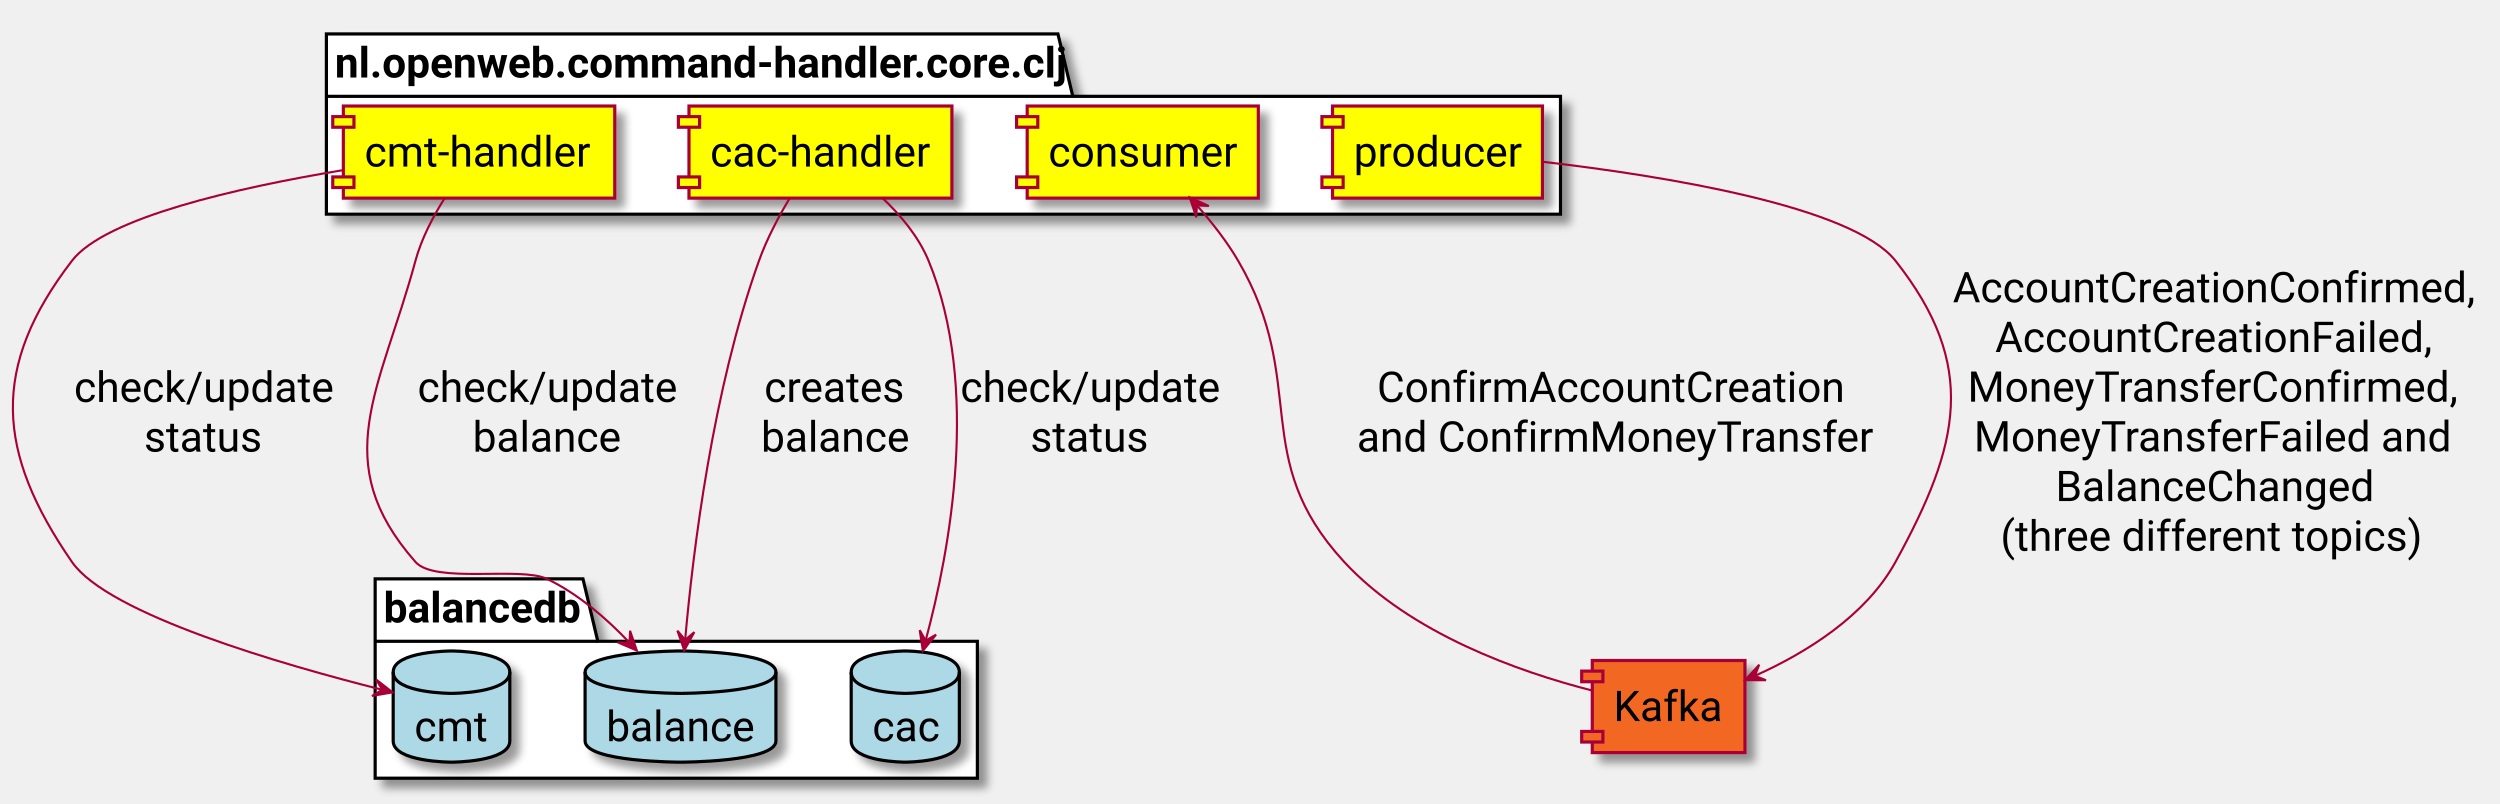
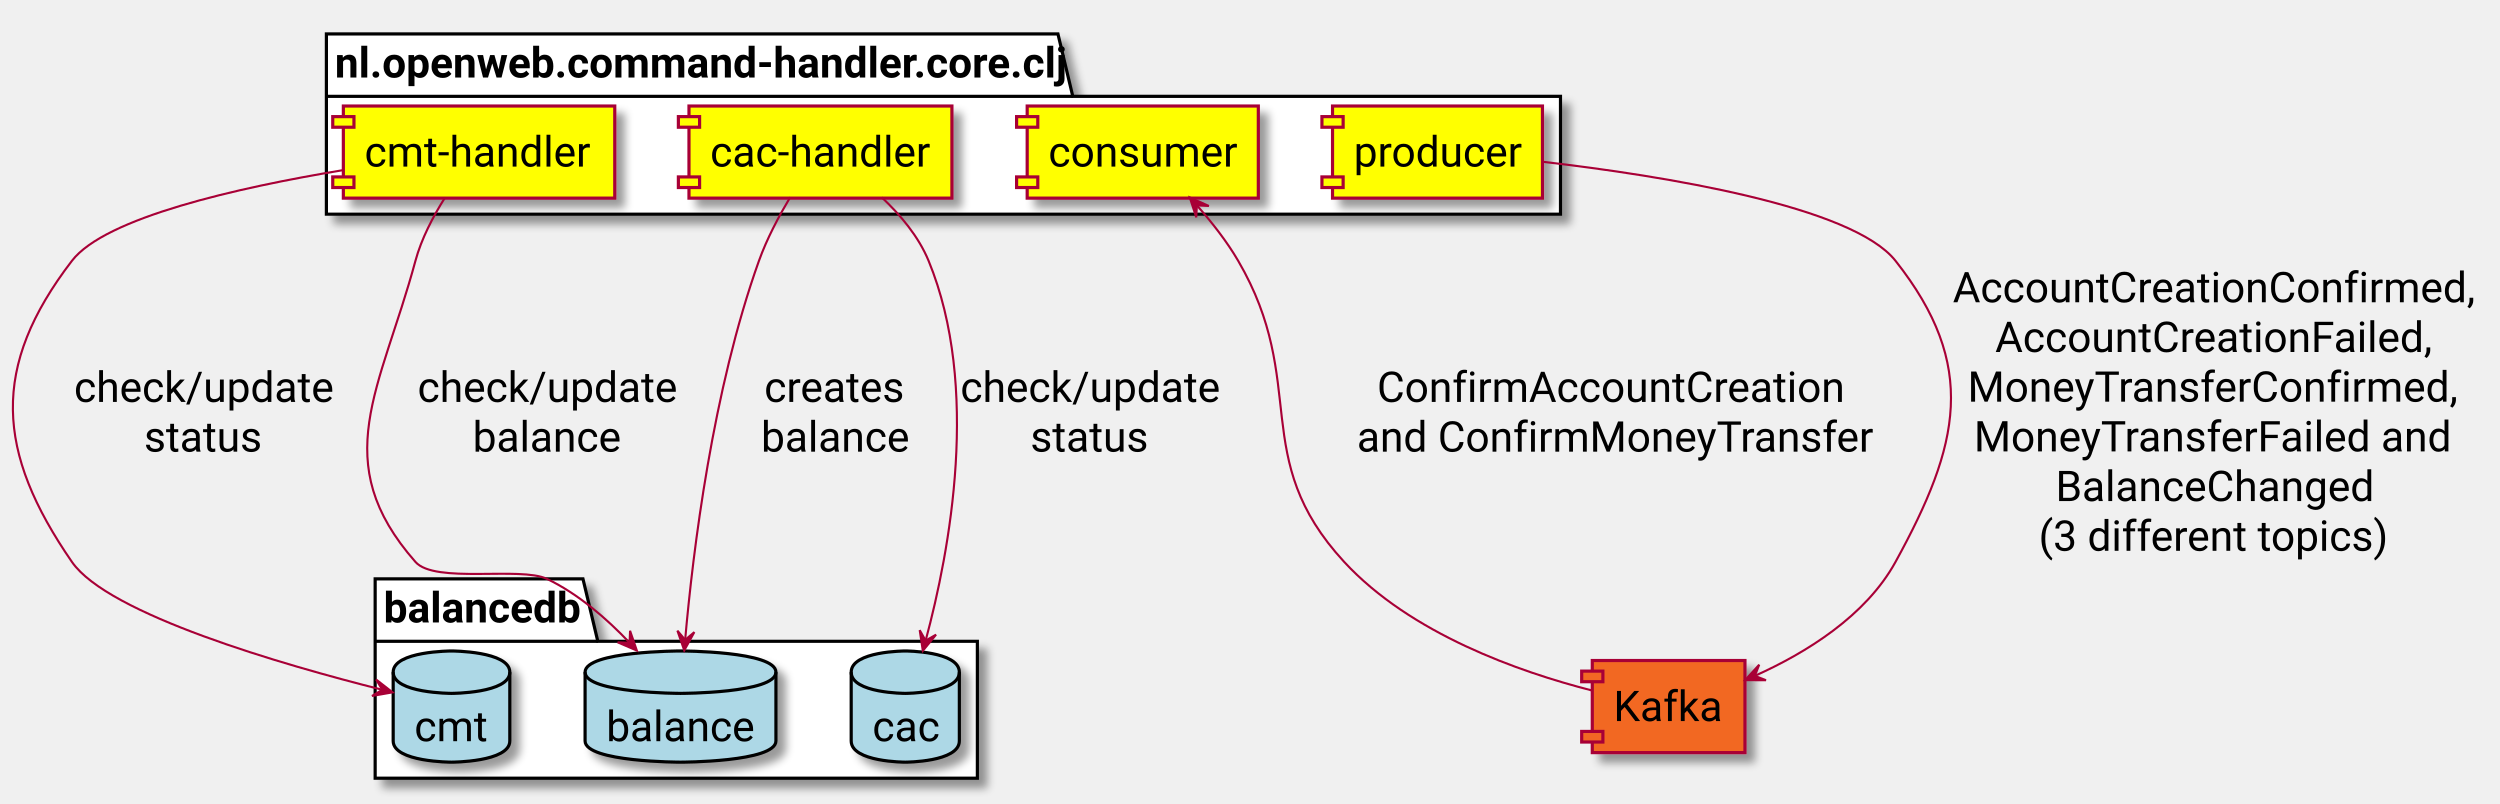
<svg xmlns="http://www.w3.org/2000/svg" contentScriptType="application/ecmascript" contentStyleType="text/css" height="758px" preserveAspectRatio="none" style="width:2358px;height:758px;" version="1.1" viewBox="0 0 2358 758" width="2358px" zoomAndPan="magnify">
  <defs>
-     <filter height="300%" id="fkhmdbx1uaar" width="300%" x="-1" y="-1">
+     <filter height="300%" id="fqa8q11g2idce" width="300%" x="-1" y="-1">
      <feGaussianBlur result="blurOut" stdDeviation="4.0" />
      <feColorMatrix in="blurOut" result="blurOut2" type="matrix" values="0 0 0 0 0 0 0 0 0 0 0 0 0 0 0 0 0 0 .4 0" />
      <feOffset dx="8.0" dy="8.0" in="blurOut2" result="blurOut3" />
      <feBlend in="SourceGraphic" in2="blurOut3" mode="normal" />
    </filter>
  </defs>
  <g>
-     <polygon fill="#FFFFFF" filter="url(#fkhmdbx1uaar)" points="307.848,32,997.848,32,1011.848,90.875,1471.848,90.875,1471.848,202,307.848,202,307.848,32" style="stroke: #000000; stroke-width: 3.0;" />
+     <polygon fill="#FFFFFF" filter="url(#fqa8q11g2idce)" points="307.848,32,997.848,32,1011.848,90.875,1471.848,90.875,1471.848,202,307.848,202,307.848,32" style="stroke: #000000; stroke-width: 3.0;" />
    <line style="stroke: #000000; stroke-width: 3.0;" x1="307.848" x2="1011.848" y1="90.875" y2="90.875" />
    <text fill="#000000" font-family="Roboto" font-size="40" font-weight="bold" lengthAdjust="spacingAndGlyphs" textLength="678" x="315.848" y="73.109">nl.openweb.command-handler.core.clj</text>
-     <polygon fill="#FFFFFF" filter="url(#fkhmdbx1uaar)" points="353.848,546,549.848,546,563.848,604.875,921.848,604.875,921.848,734,353.848,734,353.848,546" style="stroke: #000000; stroke-width: 3.0;" />
+     <polygon fill="#FFFFFF" filter="url(#fqa8q11g2idce)" points="353.848,546,549.848,546,563.848,604.875,921.848,604.875,921.848,734,353.848,734,353.848,546" style="stroke: #000000; stroke-width: 3.0;" />
    <line style="stroke: #000000; stroke-width: 3.0;" x1="353.848" x2="563.848" y1="604.875" y2="604.875" />
    <text fill="#000000" font-family="Roboto" font-size="40" font-weight="bold" lengthAdjust="spacingAndGlyphs" textLength="184" x="361.848" y="587.109">balancedb</text>
-     <rect fill="#FFFF00" filter="url(#fkhmdbx1uaar)" height="86.875" style="stroke: #A80036; stroke-width: 3.0;" width="256" x="323.848" y="100" />
+     <rect fill="#FFFF00" filter="url(#fqa8q11g2idce)" height="86.875" style="stroke: #A80036; stroke-width: 3.0;" width="256" x="323.848" y="100" />
    <rect fill="#FFFF00" height="10" style="stroke: #A80036; stroke-width: 3.0;" width="20" x="313.848" y="110" />
    <rect fill="#FFFF00" height="10" style="stroke: #A80036; stroke-width: 3.0;" width="20" x="313.848" y="166.875" />
    <text fill="#000000" font-family="Roboto" font-size="40" lengthAdjust="spacingAndGlyphs" textLength="216" x="343.848" y="157.109">cmt-handler</text>
-     <rect fill="#FFFF00" filter="url(#fkhmdbx1uaar)" height="86.875" style="stroke: #A80036; stroke-width: 3.0;" width="248" x="649.848" y="100" />
+     <rect fill="#FFFF00" filter="url(#fqa8q11g2idce)" height="86.875" style="stroke: #A80036; stroke-width: 3.0;" width="248" x="649.848" y="100" />
    <rect fill="#FFFF00" height="10" style="stroke: #A80036; stroke-width: 3.0;" width="20" x="639.848" y="110" />
    <rect fill="#FFFF00" height="10" style="stroke: #A80036; stroke-width: 3.0;" width="20" x="639.848" y="166.875" />
    <text fill="#000000" font-family="Roboto" font-size="40" lengthAdjust="spacingAndGlyphs" textLength="208" x="669.848" y="157.109">cac-handler</text>
-     <rect fill="#FFFF00" filter="url(#fkhmdbx1uaar)" height="86.875" style="stroke: #A80036; stroke-width: 3.0;" width="218" x="968.848" y="100" />
+     <rect fill="#FFFF00" filter="url(#fqa8q11g2idce)" height="86.875" style="stroke: #A80036; stroke-width: 3.0;" width="218" x="968.848" y="100" />
    <rect fill="#FFFF00" height="10" style="stroke: #A80036; stroke-width: 3.0;" width="20" x="958.848" y="110" />
    <rect fill="#FFFF00" height="10" style="stroke: #A80036; stroke-width: 3.0;" width="20" x="958.848" y="166.875" />
    <text fill="#000000" font-family="Roboto" font-size="40" lengthAdjust="spacingAndGlyphs" textLength="178" x="988.848" y="157.109">consumer</text>
-     <rect fill="#FFFF00" filter="url(#fkhmdbx1uaar)" height="86.875" style="stroke: #A80036; stroke-width: 3.0;" width="198" x="1256.848" y="100" />
+     <rect fill="#FFFF00" filter="url(#fqa8q11g2idce)" height="86.875" style="stroke: #A80036; stroke-width: 3.0;" width="198" x="1256.848" y="100" />
    <rect fill="#FFFF00" height="10" style="stroke: #A80036; stroke-width: 3.0;" width="20" x="1246.848" y="110" />
    <rect fill="#FFFF00" height="10" style="stroke: #A80036; stroke-width: 3.0;" width="20" x="1246.848" y="166.875" />
    <text fill="#000000" font-family="Roboto" font-size="40" lengthAdjust="spacingAndGlyphs" textLength="158" x="1276.848" y="157.109">producer</text>
-     <path d="M551.848,634 C551.848,614 641.848,614 641.848,614 C641.848,614 731.848,614 731.848,634 L731.848,698.875 C731.848,718.875 641.848,718.875 641.848,718.875 C641.848,718.875 551.848,718.875 551.848,698.875 L551.848,634 " fill="#ADD8E6" filter="url(#fkhmdbx1uaar)" style="stroke: #000000; stroke-width: 3.0;" />
+     <path d="M551.848,634 C551.848,614 641.848,614 641.848,614 C641.848,614 731.848,614 731.848,634 L731.848,698.875 C731.848,718.875 641.848,718.875 641.848,718.875 C641.848,718.875 551.848,718.875 551.848,698.875 L551.848,634 " fill="#ADD8E6" filter="url(#fqa8q11g2idce)" style="stroke: #000000; stroke-width: 3.0;" />
    <path d="M551.848,634 C551.848,654 641.848,654 641.848,654 C641.848,654 731.848,654 731.848,634 " fill="none" style="stroke: #000000; stroke-width: 3.0;" />
    <text fill="#000000" font-family="Roboto" font-size="40" lengthAdjust="spacingAndGlyphs" textLength="140" x="571.848" y="699.109">balance</text>
-     <path d="M802.848,634 C802.848,614 853.848,614 853.848,614 C853.848,614 904.848,614 904.848,634 L904.848,698.875 C904.848,718.875 853.848,718.875 853.848,718.875 C853.848,718.875 802.848,718.875 802.848,698.875 L802.848,634 " fill="#ADD8E6" filter="url(#fkhmdbx1uaar)" style="stroke: #000000; stroke-width: 3.0;" />
+     <path d="M802.848,634 C802.848,614 853.848,614 853.848,614 C853.848,614 904.848,614 904.848,634 L904.848,698.875 C904.848,718.875 853.848,718.875 853.848,718.875 C853.848,718.875 802.848,718.875 802.848,698.875 L802.848,634 " fill="#ADD8E6" filter="url(#fqa8q11g2idce)" style="stroke: #000000; stroke-width: 3.0;" />
    <path d="M802.848,634 C802.848,654 853.848,654 853.848,654 C853.848,654 904.848,654 904.848,634 " fill="none" style="stroke: #000000; stroke-width: 3.0;" />
    <text fill="#000000" font-family="Roboto" font-size="40" lengthAdjust="spacingAndGlyphs" textLength="62" x="822.848" y="699.109">cac</text>
-     <path d="M370.848,634 C370.848,614 425.848,614 425.848,614 C425.848,614 480.848,614 480.848,634 L480.848,698.875 C480.848,718.875 425.848,718.875 425.848,718.875 C425.848,718.875 370.848,718.875 370.848,698.875 L370.848,634 " fill="#ADD8E6" filter="url(#fkhmdbx1uaar)" style="stroke: #000000; stroke-width: 3.0;" />
+     <path d="M370.848,634 C370.848,614 425.848,614 425.848,614 C425.848,614 480.848,614 480.848,634 L480.848,698.875 C480.848,718.875 425.848,718.875 425.848,718.875 C425.848,718.875 370.848,718.875 370.848,698.875 L370.848,634 " fill="#ADD8E6" filter="url(#fqa8q11g2idce)" style="stroke: #000000; stroke-width: 3.0;" />
    <path d="M370.848,634 C370.848,654 425.848,654 425.848,654 C425.848,654 480.848,654 480.848,634 " fill="none" style="stroke: #000000; stroke-width: 3.0;" />
    <text fill="#000000" font-family="Roboto" font-size="40" lengthAdjust="spacingAndGlyphs" textLength="70" x="390.848" y="699.109">cmt</text>
-     <rect fill="#F26724" filter="url(#fkhmdbx1uaar)" height="86.875" style="stroke: #A80036; stroke-width: 3.0;" width="144" x="1501.848" y="623" />
+     <rect fill="#F26724" filter="url(#fqa8q11g2idce)" height="86.875" style="stroke: #A80036; stroke-width: 3.0;" width="144" x="1501.848" y="623" />
    <rect fill="#F26724" height="10" style="stroke: #A80036; stroke-width: 3.0;" width="20" x="1491.848" y="633" />
    <rect fill="#F26724" height="10" style="stroke: #A80036; stroke-width: 3.0;" width="20" x="1491.848" y="689.875" />
    <text fill="#000000" font-family="Roboto" font-size="40" lengthAdjust="spacingAndGlyphs" textLength="104" x="1521.848" y="680.109">Kafka</text>
    <path d="M323.078,160.557 C224.096,177.001 99.147,205.2 67.848,246 C-8.978,346.149 -3.825,426.101 67.848,530 C101.998,579.504 266.663,626.958 360.326,650.538 " fill="none" id="mth-&gt;cmt" style="stroke: #A80036; stroke-width: 2.0;" />
    <polygon fill="#A80036" points="370.272,653.02,354.744,640.9,360.569,650.599,350.87,656.424,370.272,653.02" style="stroke: #A80036; stroke-width: 2.0;" />
    <text fill="#000000" font-family="Roboto" font-size="40" lengthAdjust="spacingAndGlyphs" textLength="244" x="69.848" y="379.109">check/update</text>
    <text fill="#000000" font-family="Roboto" font-size="40" lengthAdjust="spacingAndGlyphs" textLength="112" x="135.848" y="425.984">status</text>
    <path d="M831.728,186.209 C849.319,202.751 866.466,223.191 875.848,246 C924.829,365.071 895.897,519.376 873.145,603.884 " fill="none" id="ach-&gt;cac" style="stroke: #A80036; stroke-width: 2.0;" />
    <polygon fill="#A80036" points="870.407,613.837,882.895,598.604,873.06,604.196,867.468,594.36,870.407,613.837" style="stroke: #A80036; stroke-width: 2.0;" />
    <text fill="#000000" font-family="Roboto" font-size="40" lengthAdjust="spacingAndGlyphs" textLength="244" x="905.848" y="379.109">check/update</text>
    <text fill="#000000" font-family="Roboto" font-size="40" lengthAdjust="spacingAndGlyphs" textLength="112" x="971.848" y="425.984">status</text>
    <path d="M419.444,186.839 C408.413,204.327 397.459,225.222 391.848,246 C358.944,367.858 308.502,435.208 391.848,530 C410.195,550.865 490.766,534.048 515.848,546 C545.25,560.01 572.234,583.502 593.623,606.006 " fill="none" id="mth-&gt;balance" style="stroke: #A80036; stroke-width: 2.0;" />
    <polygon fill="#A80036" points="600.657,613.585,594.275,594.95,593.854,606.255,582.548,605.835,600.657,613.585" style="stroke: #A80036; stroke-width: 2.0;" />
    <text fill="#000000" font-family="Roboto" font-size="40" lengthAdjust="spacingAndGlyphs" textLength="244" x="393.848" y="379.109">check/update</text>
    <text fill="#000000" font-family="Roboto" font-size="40" lengthAdjust="spacingAndGlyphs" textLength="140" x="445.848" y="425.984">balance</text>
    <path d="M745.294,186.049 C734.592,203.939 723.246,225.325 715.848,246 C672.192,368.005 653.641,519.491 646.273,603.127 " fill="none" id="ach-&gt;balance" style="stroke: #A80036; stroke-width: 2.0;" />
    <polygon fill="#A80036" points="645.388,613.478,654.893,596.225,646.24,603.514,638.951,594.862,645.388,613.478" style="stroke: #A80036; stroke-width: 2.0;" />
    <text fill="#000000" font-family="Roboto" font-size="40" lengthAdjust="spacingAndGlyphs" textLength="134" x="720.848" y="379.109">creates</text>
    <text fill="#000000" font-family="Roboto" font-size="40" lengthAdjust="spacingAndGlyphs" textLength="140" x="717.848" y="425.984">balance</text>
    <path d="M1455.096,152.589 C1569.537,165.937 1747.175,194.489 1787.848,246 C1866.069,345.063 1848.621,419.371 1787.848,530 C1759.732,581.182 1703.292,615.839 1655.432,637.353 " fill="none" id="p-&gt;kc" style="stroke: #A80036; stroke-width: 2.0;" />
    <polygon fill="#A80036" points="1645.985,641.482,1665.682,641.604,1655.148,637.477,1659.274,626.943,1645.985,641.482" style="stroke: #A80036; stroke-width: 2.0;" />
    <text fill="#000000" font-family="Roboto" font-size="40" lengthAdjust="spacingAndGlyphs" textLength="494" x="1841.848" y="285.109">AccountCreationConfirmed,</text>
    <text fill="#000000" font-family="Roboto" font-size="40" lengthAdjust="spacingAndGlyphs" textLength="414" x="1881.848" y="331.984">AccountCreationFailed,</text>
    <text fill="#000000" font-family="Roboto" font-size="40" lengthAdjust="spacingAndGlyphs" textLength="466" x="1855.848" y="378.859">MoneyTransferConfirmed,</text>
    <text fill="#000000" font-family="Roboto" font-size="40" lengthAdjust="spacingAndGlyphs" textLength="454" x="1861.848" y="425.734">MoneyTransferFailed and</text>
    <text fill="#000000" font-family="Roboto" font-size="40" lengthAdjust="spacingAndGlyphs" textLength="300" x="1938.848" y="472.609">BalanceChanged</text>
-     <text fill="#000000" font-family="Roboto" font-size="40" lengthAdjust="spacingAndGlyphs" textLength="404" x="1886.848" y="519.484">(three different topics)</text>
+     <text fill="#000000" font-family="Roboto" font-size="40" lengthAdjust="spacingAndGlyphs" textLength="332" x="1922.848" y="519.484">(3 different topics)</text>
    <path d="M1129.001,193.808 C1142.951,209.585 1157.149,227.67 1167.848,246 C1235.307,361.571 1177.068,431.683 1267.848,530 C1330.358,597.699 1432.764,633.701 1501.701,651.305 " fill="none" id="c&lt;-kc" style="stroke: #A80036; stroke-width: 2.0;" />
    <polygon fill="#A80036" points="1122.189,186.257,1128.306,204.981,1128.888,193.682,1140.186,194.263,1122.189,186.257" style="stroke: #A80036; stroke-width: 2.0;" />
    <text fill="#000000" font-family="Roboto" font-size="40" lengthAdjust="spacingAndGlyphs" textLength="442" x="1298.848" y="379.109">ConfirmAccountCreation</text>
    <text fill="#000000" font-family="Roboto" font-size="40" lengthAdjust="spacingAndGlyphs" textLength="490" x="1279.848" y="425.984">and ConfirmMoneyTransfer</text>
  </g>
</svg>
